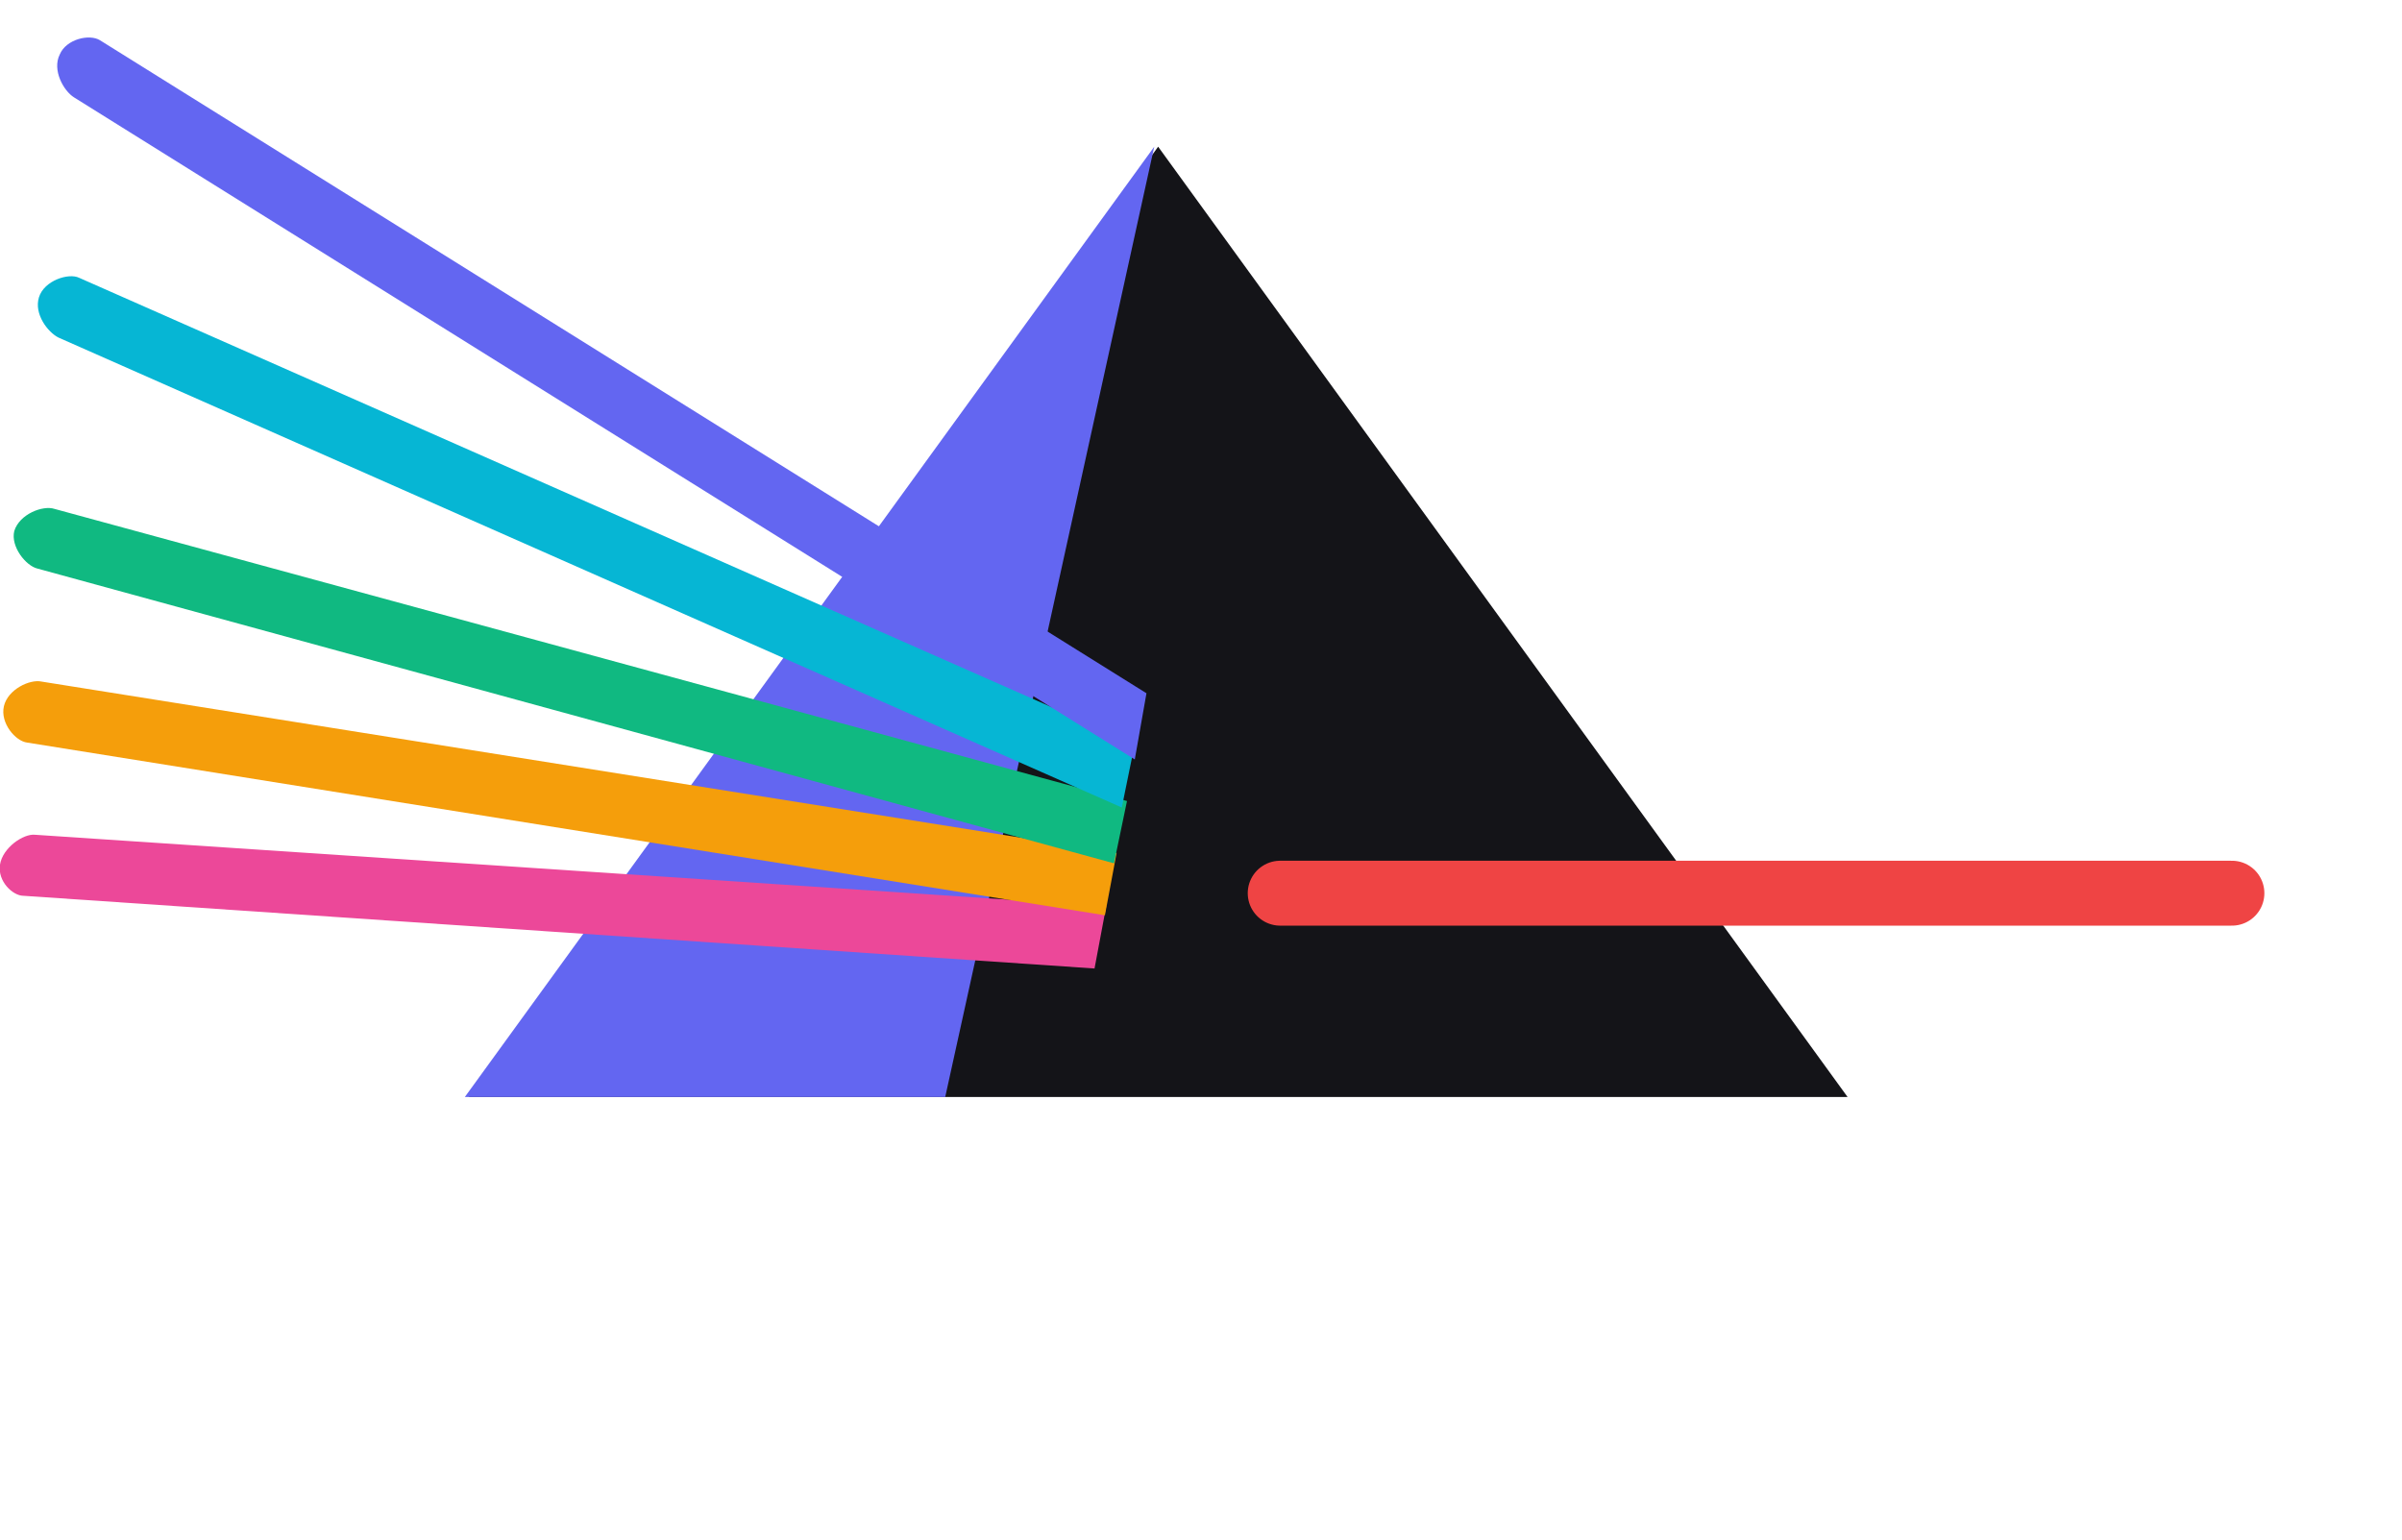
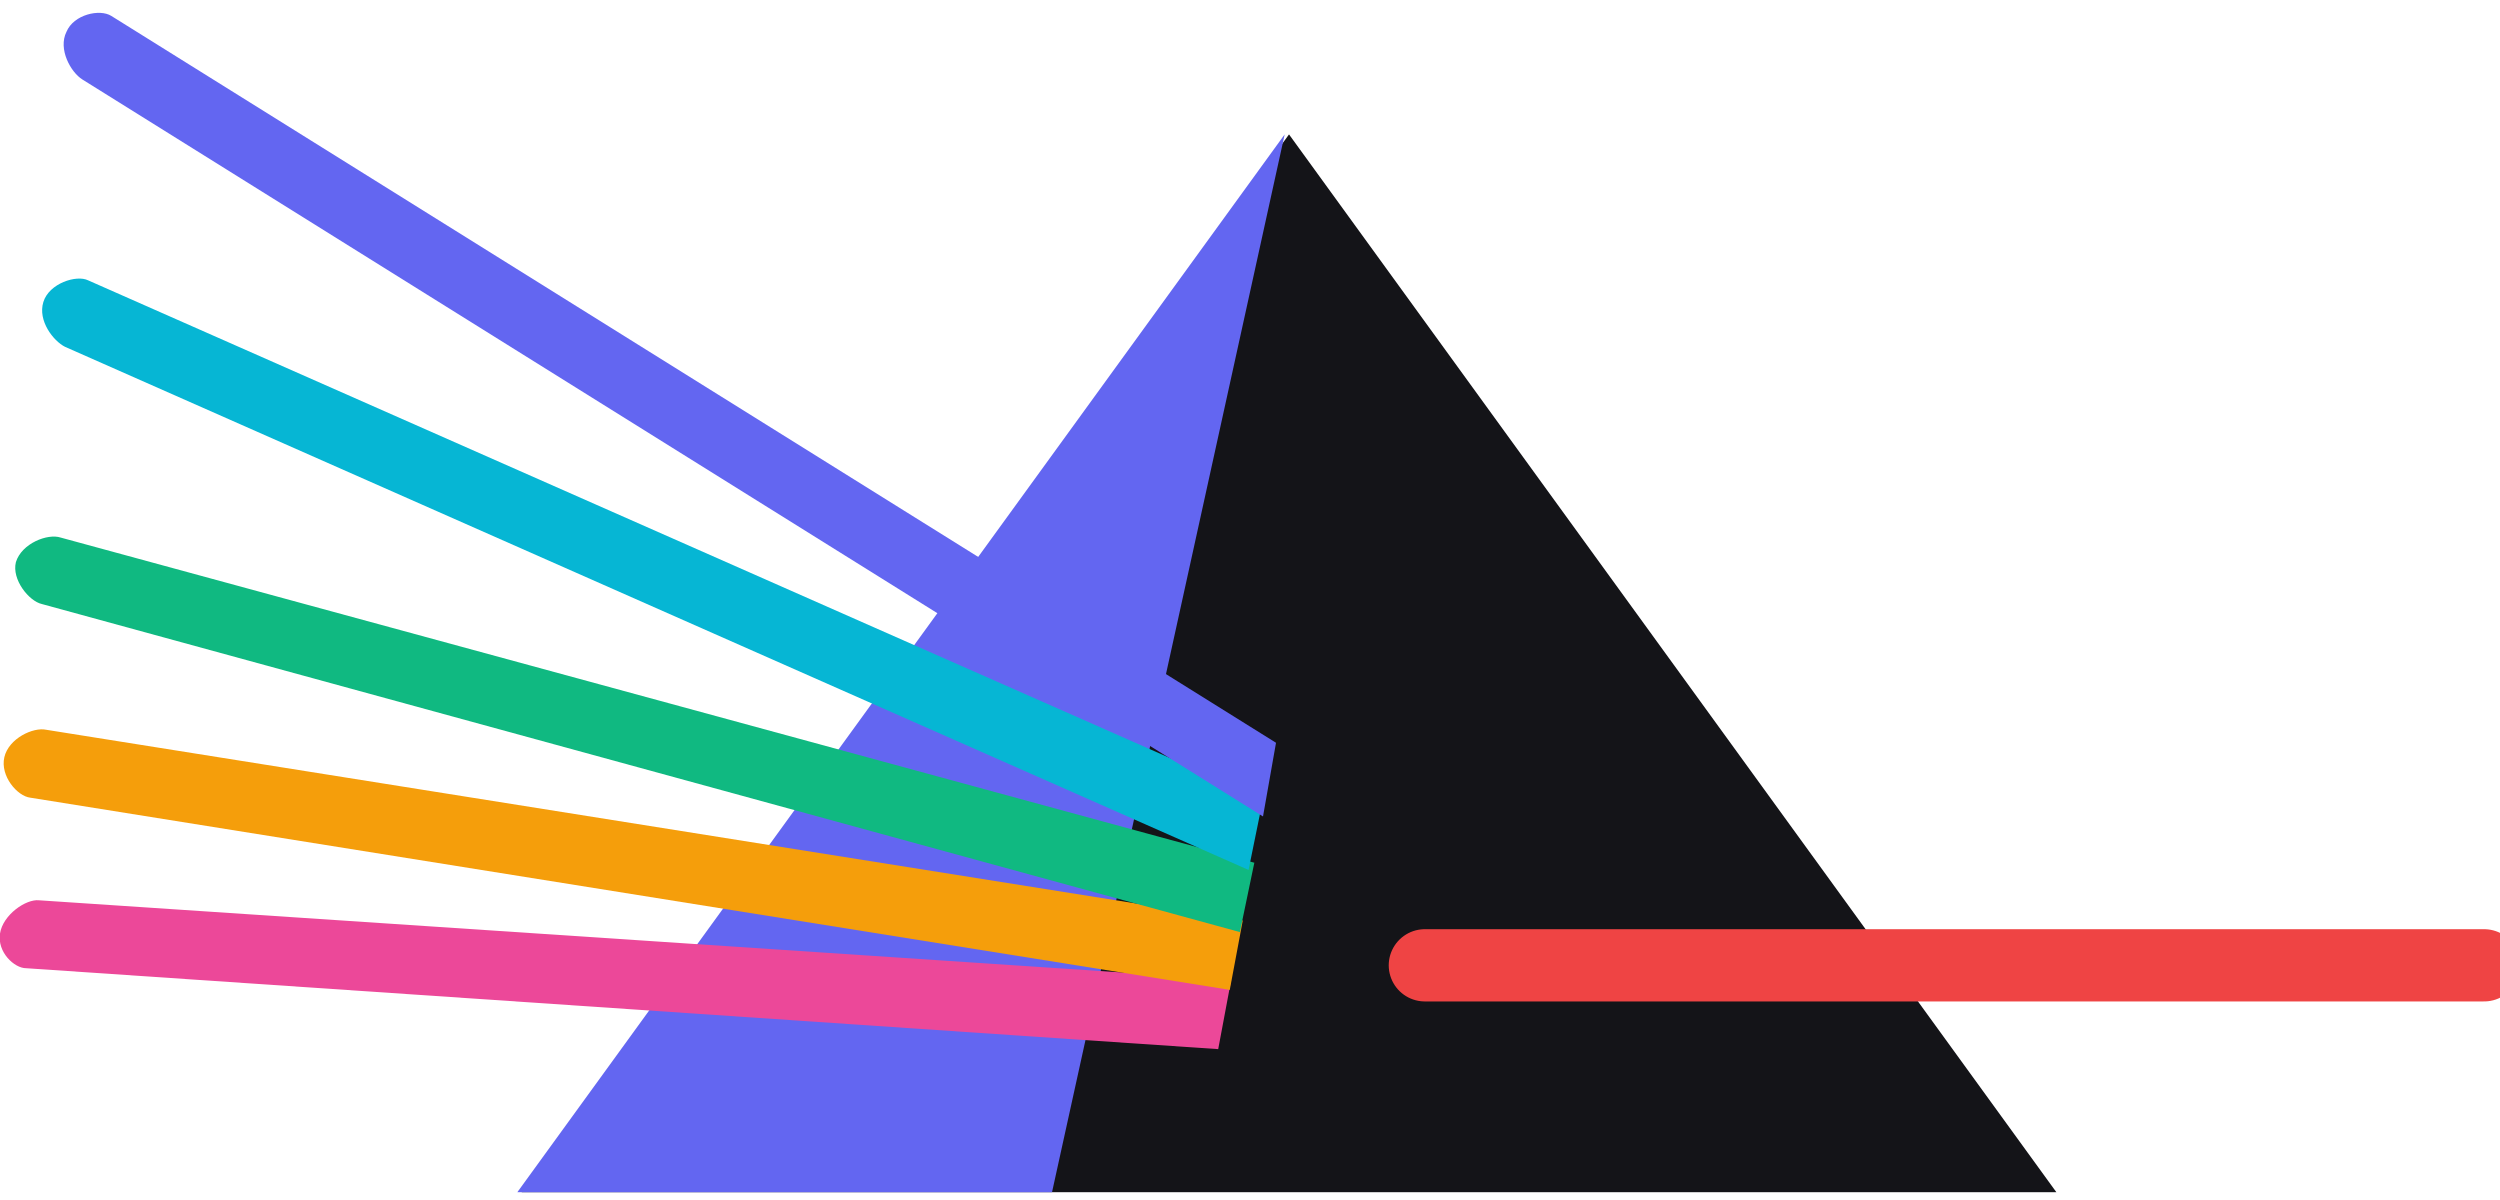
- <svg xmlns="http://www.w3.org/2000/svg" version="1.1" viewBox="0 0 185 118.6" width="185" height="118.6">
+ <svg xmlns="http://www.w3.org/2000/svg" version="1.1" viewBox="0 2 173 83" width="173" height="83">
  <g>
    <polygon fill="#141418" points="89.2 11.3 36.1 84.5 142.3 84.5 89.2 11.3" />
    <polygon fill="#6366F1" points="88.9 11.3 35.8 84.5 72.8 84.5 88.9 11.3" />
    <g>
      <path fill="#EC4899" d="M1.8,69s0,0,0,0c-.8,0-2-1.1-1.8-2.4.2-1.3,1.8-2.4,2.7-2.3l82.5,5.5-.9,4.8L1.8,69Z" />
      <path fill="#F59E0B" d="M2.1,57.2c-.9-.1-2.1-1.5-1.8-2.8.3-1.3,2-2.1,2.9-1.9l82.8,13.2-.9,4.8L2.1,57.2Z" />
      <path fill="#10B981" d="M2.9,43.8c-.9-.2-2.1-1.7-1.8-2.9.4-1.3,2.2-2,3.1-1.7l82.6,22.5-1,4.8L2.9,43.8Z" />
      <path fill="#06B6D4" d="M4.5,26c-.8-.4-1.9-1.8-1.5-3.1.4-1.3,2.3-1.9,3.1-1.5l81.3,35.9-1,4.9L4.5,26Z" />
      <path fill="#6366F1" d="M5.7,7.5c-.8-.5-1.7-2.1-1.1-3.3.5-1.2,2.3-1.6,3.1-1.1l80.6,50.3-.9,5.1L5.7,7.5Z" />
    </g>
    <line fill="none" stroke="#EF4444" stroke-width="5" stroke-linecap="round" x1="98.6" y1="68.8" x2="171.9" y2="68.8" />
  </g>
</svg>
